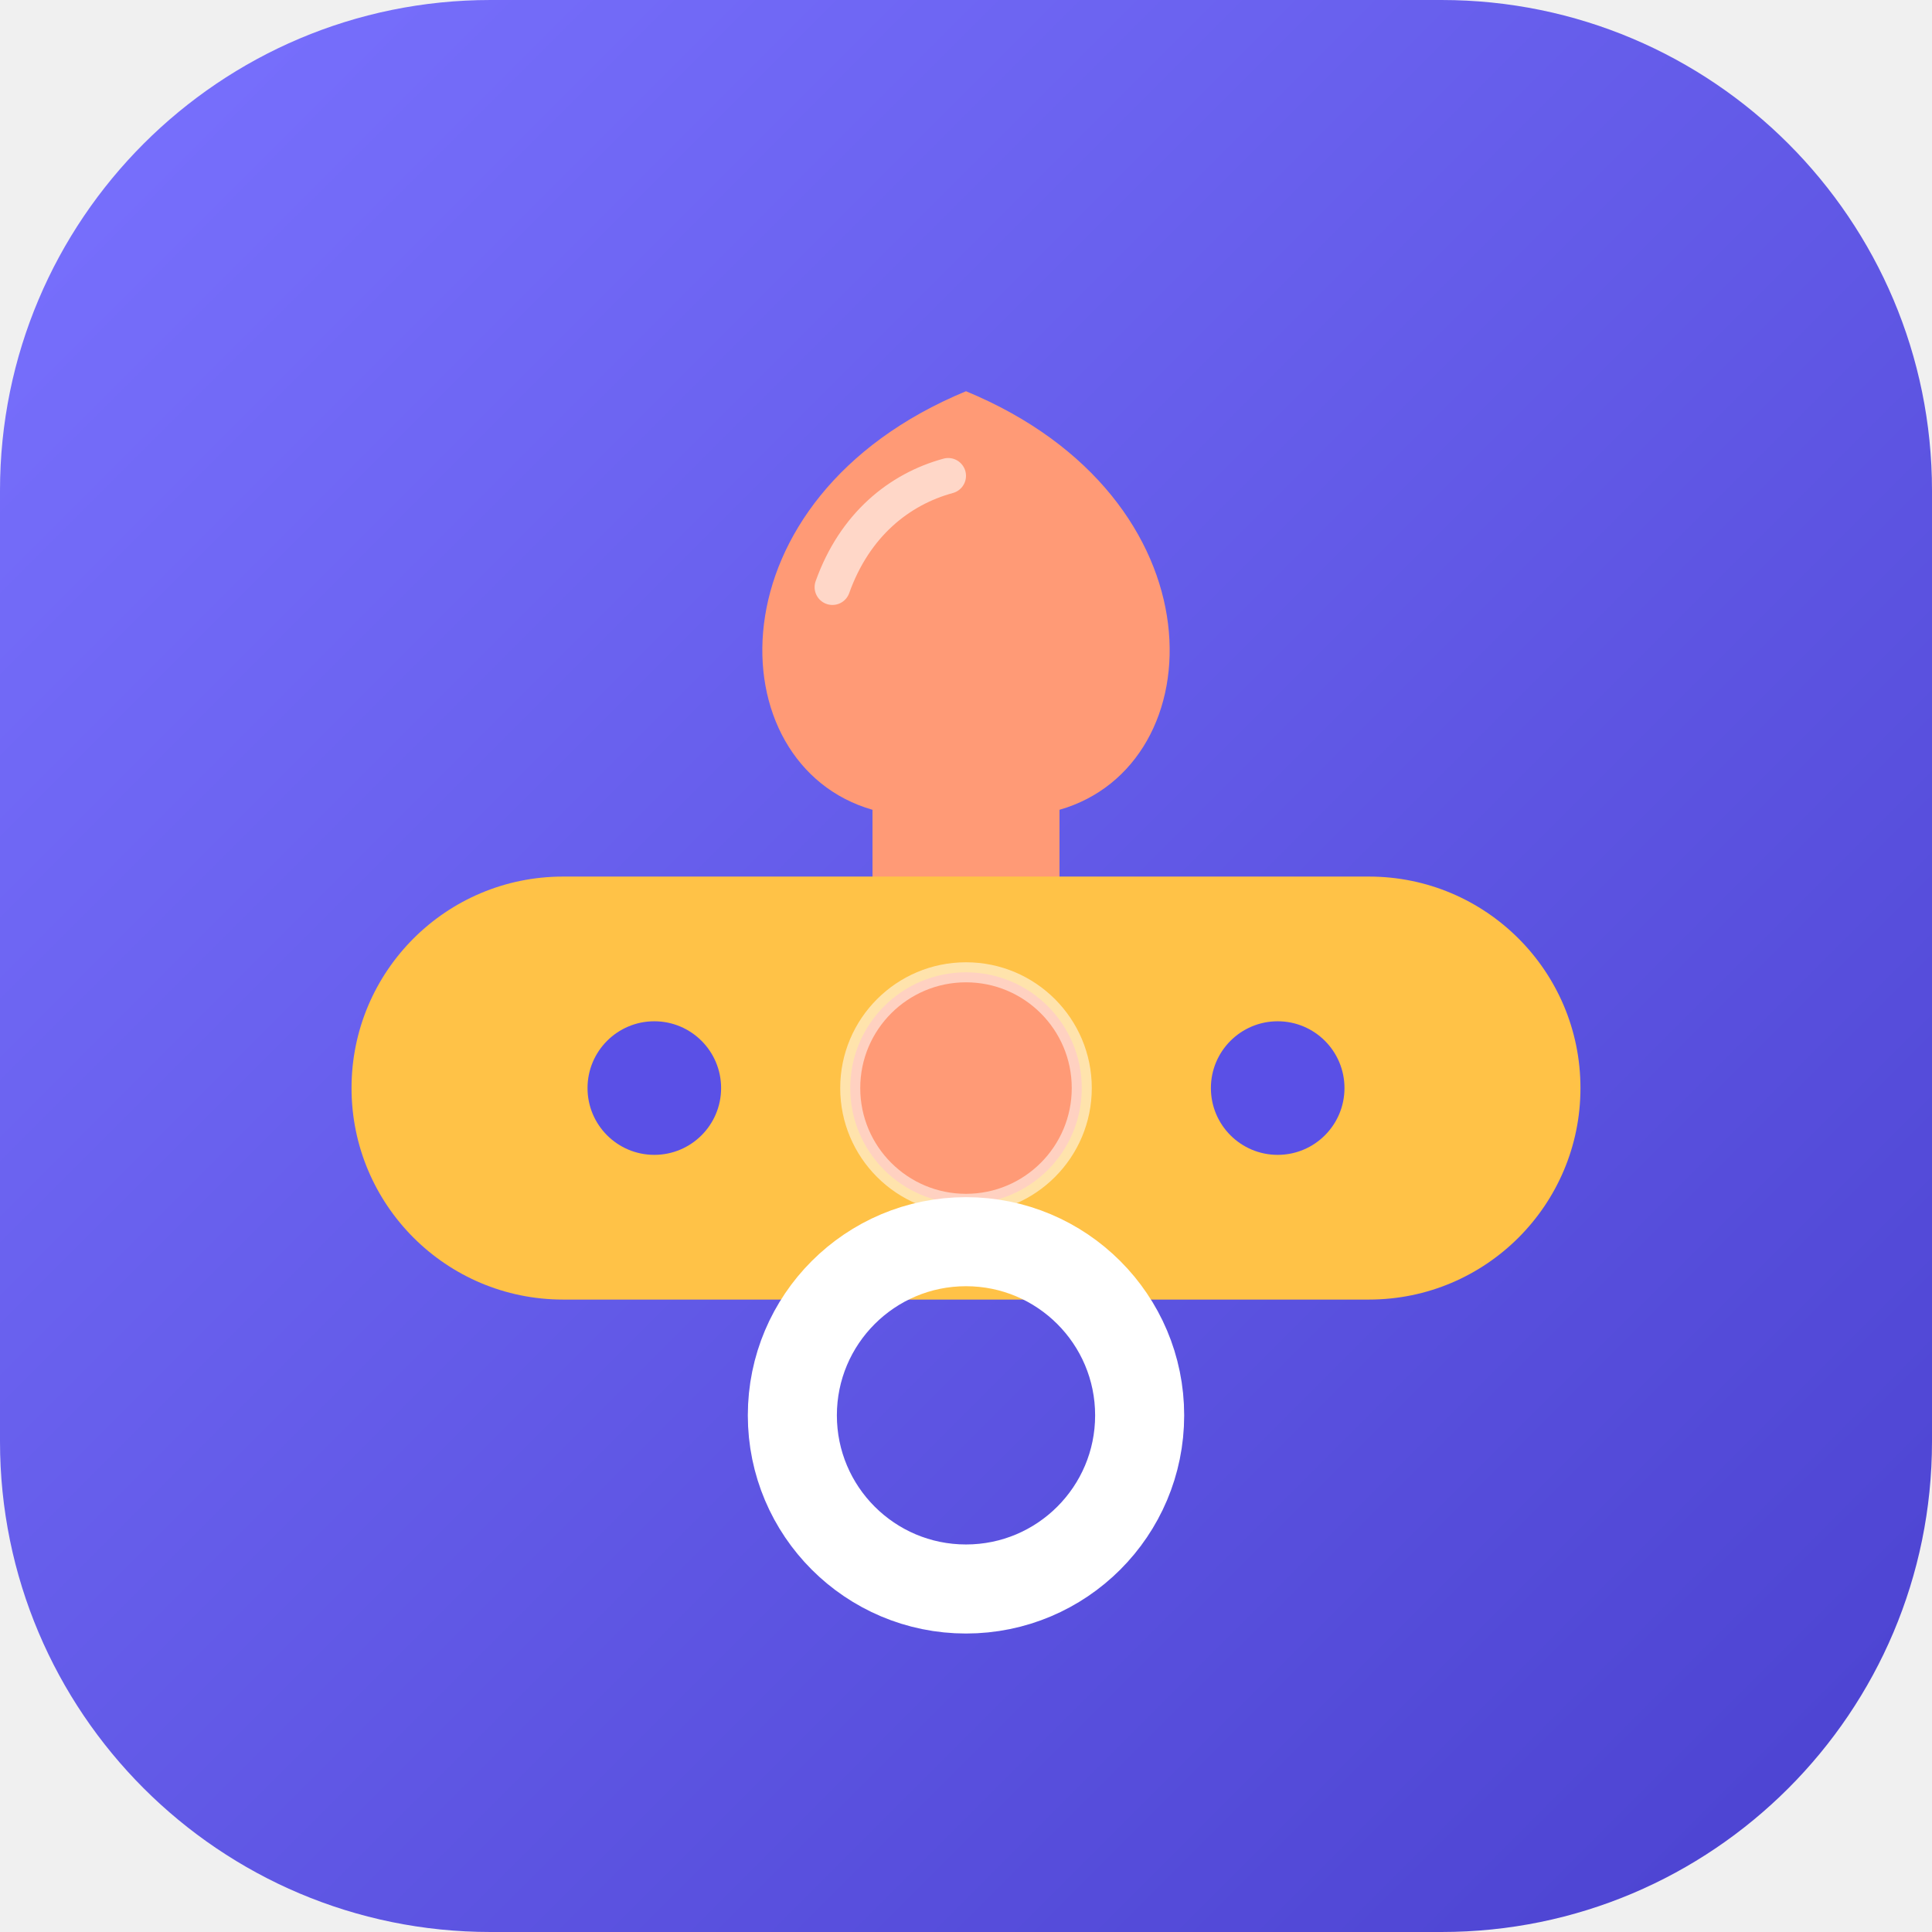
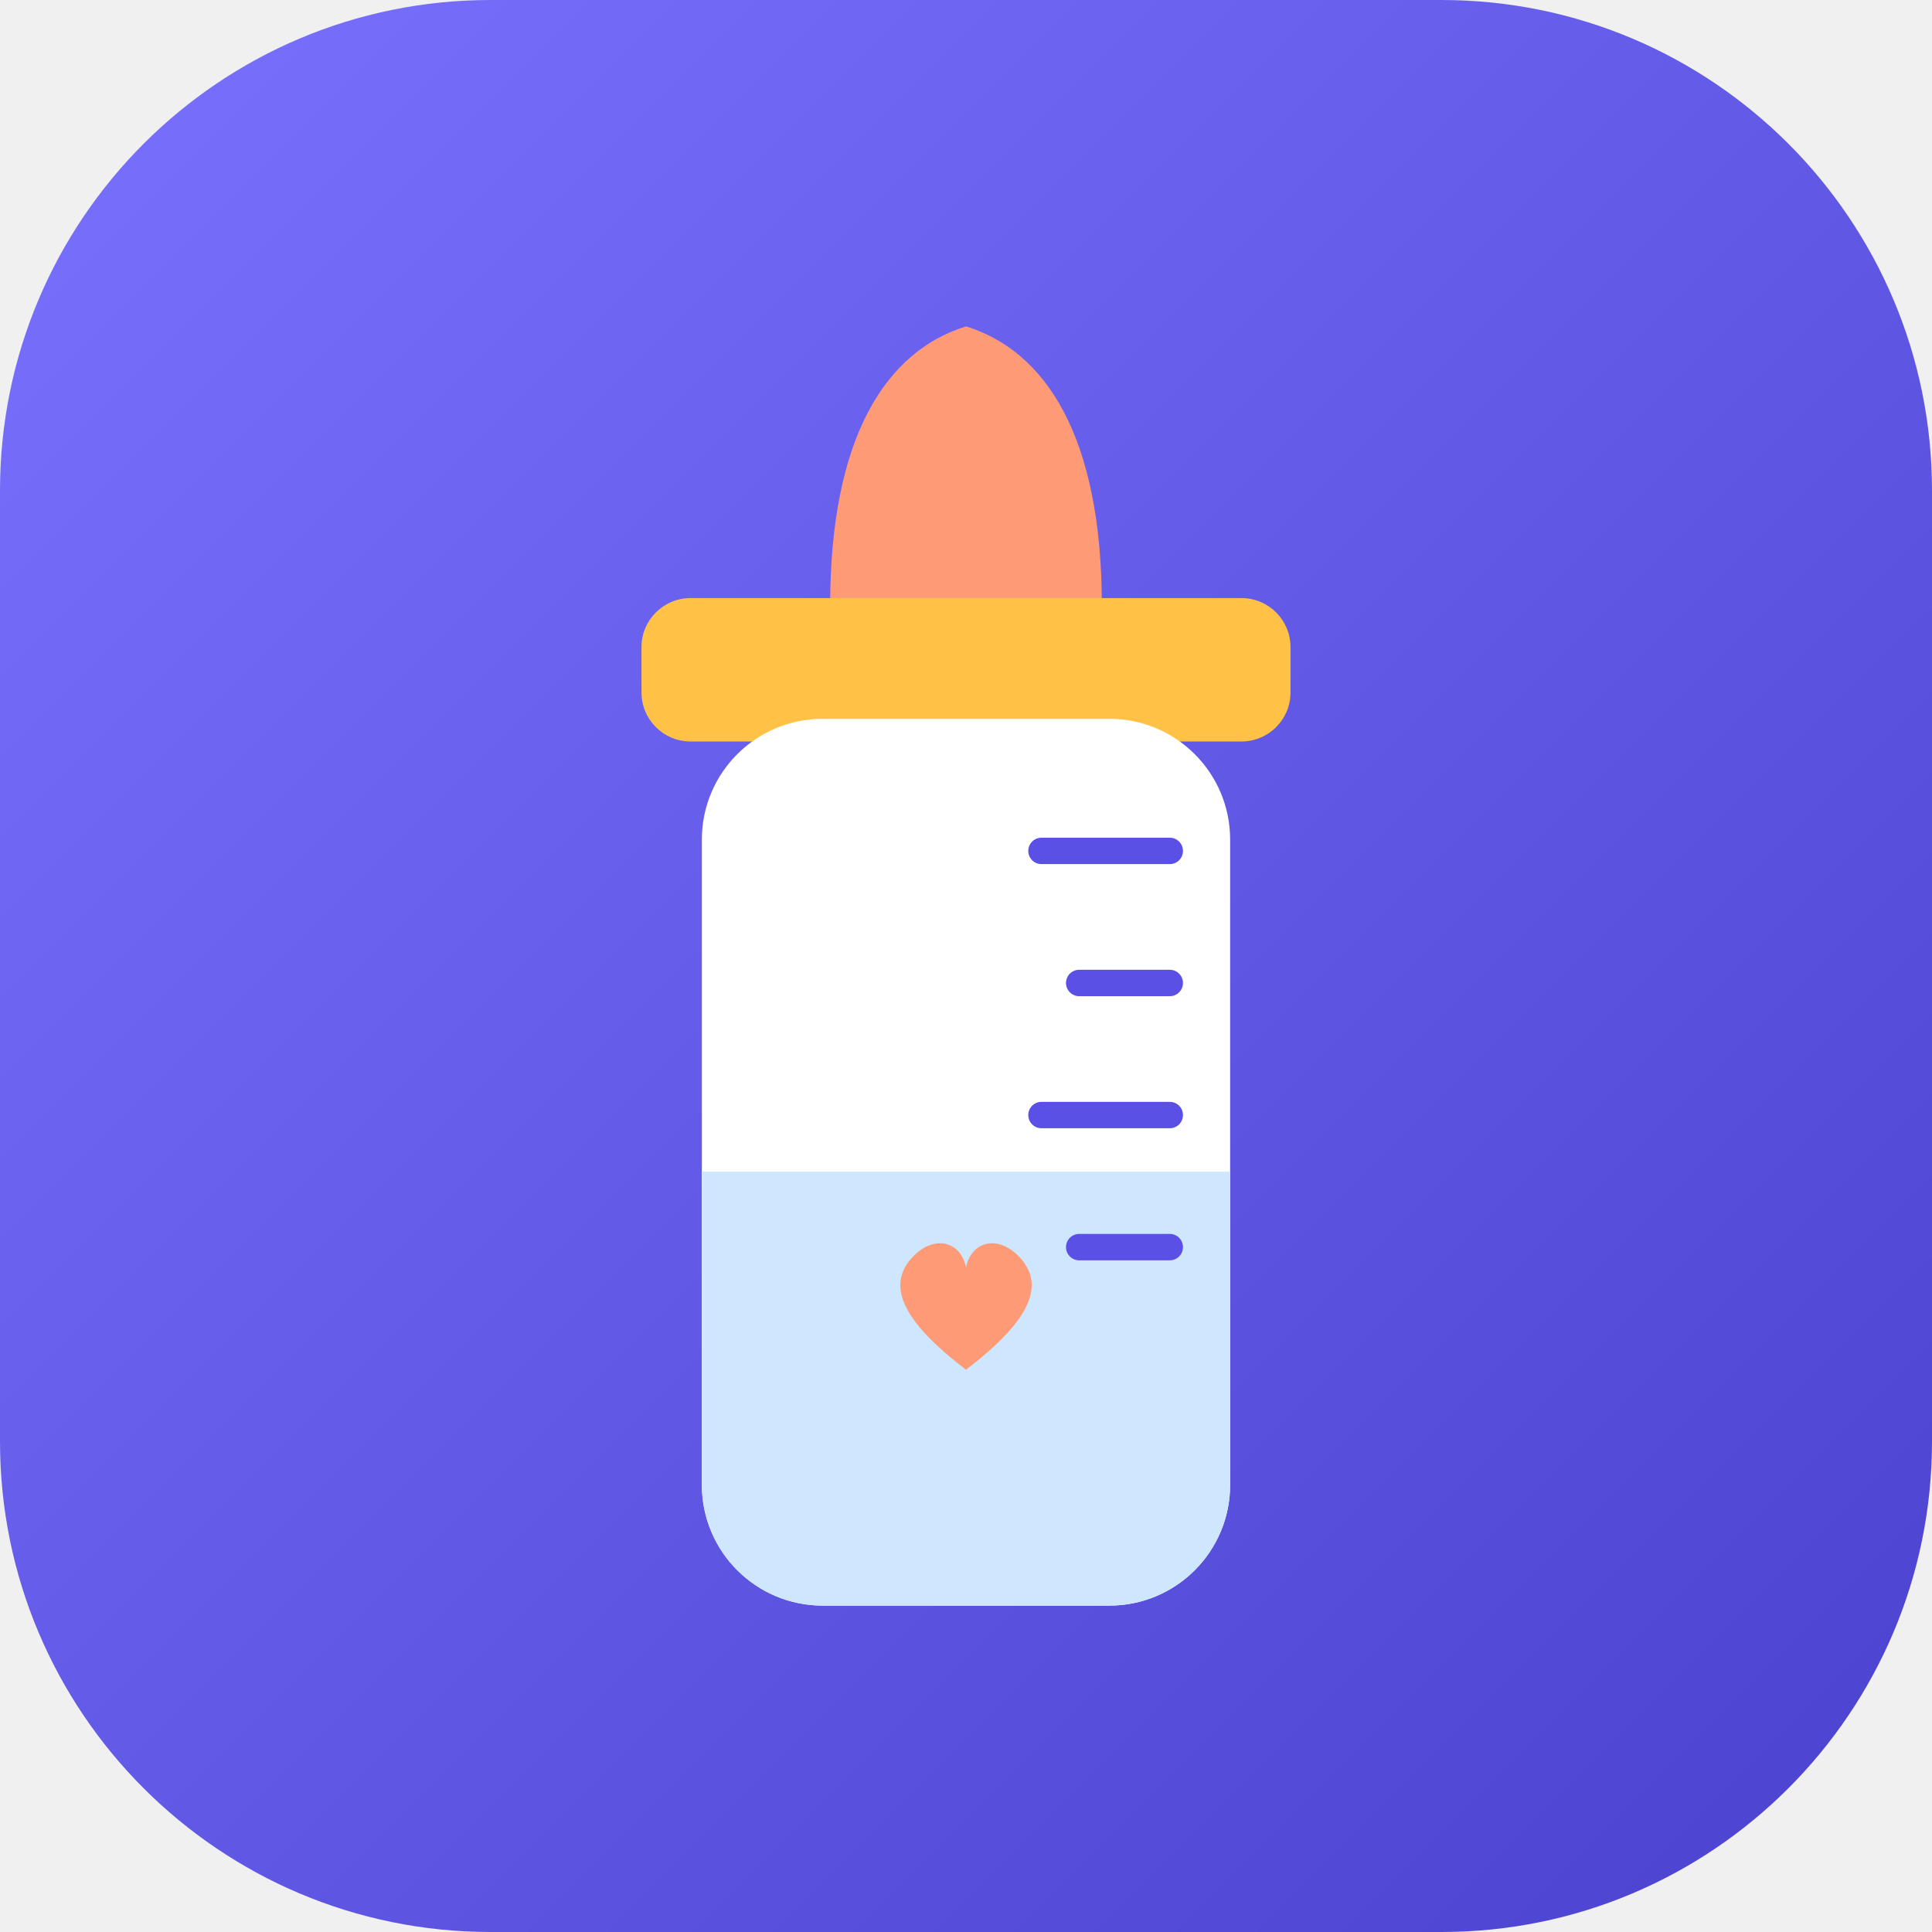
<svg xmlns="http://www.w3.org/2000/svg" viewBox="0 0 1024 1024">
  <defs>
    <linearGradient id="g" x1="0" y1="0" x2="1" y2="1">
      <stop offset="0" stop-color="#7a72ff" />
      <stop offset="1" stop-color="#4a41cf" />
    </linearGradient>
  </defs>
  <rect width="1024" height="1024" rx="260" fill="url(#g)" />
-   <g transform="translate(512 500) scale(1.18) translate(-512 -500)">
-     <g>
-       <path d="M470 500 L470 440 C400 420 396 300 512 252 C628 300 624 420 554 440 L554 500 Z" fill="#ff9a76" />
-       <path d="M452 340 C462 312 482 296 504 290" fill="none" stroke="#fff" stroke-opacity=".6" stroke-width="16" stroke-linecap="round" />
-       <rect x="236" y="470" width="552" height="190" rx="95" fill="#ffc247" />
-       <circle cx="372" cy="565" r="30" fill="#5a50e6" />
-       <circle cx="652" cy="565" r="30" fill="#5a50e6" />
-       <circle cx="512" cy="565" r="52" fill="#ff9a76" />
-       <circle cx="512" cy="565" r="52" fill="none" stroke="#fff" stroke-opacity=".55" stroke-width="9" />
-       <circle cx="512" cy="712" r="78" fill="none" stroke="#fff" stroke-width="40" />
+   <g transform="translate(512 512) scale(1.0) translate(-512 -531)">
+     <path d="M440 340 C440 250 470 205 512 192 C554 205 584 250 584 340 Z" fill="#ff9a76" />
+     <rect x="340" y="336" width="344" height="76" rx="26" fill="#ffc247" />
+     <rect x="372" y="400" width="280" height="470" rx="64" fill="#ffffff" />
+     <path d="M372 640 H652 V806 a64 64 0 0 1 -64 64 H436 a64 64 0 0 1 -64 -64 Z" fill="#cfe6ff" />
+     <g stroke="#5a50e6" stroke-width="14" stroke-linecap="round">
+       <path d="M552 470 H620" />
+       <path d="M572 540 H620" />
+       <path d="M552 610 H620" />
+       <path d="M572 680 H620" />
    </g>
+     <path d="M512 725 c-34 -26 -44 -46 -26 -62 c12 -10 24 -4 26 8 c2 -12 14 -18 26 -8 c18 16 8 36 -26 62 Z" fill="#ff9a76" transform="translate(0 20)" />
  </g>
</svg>
